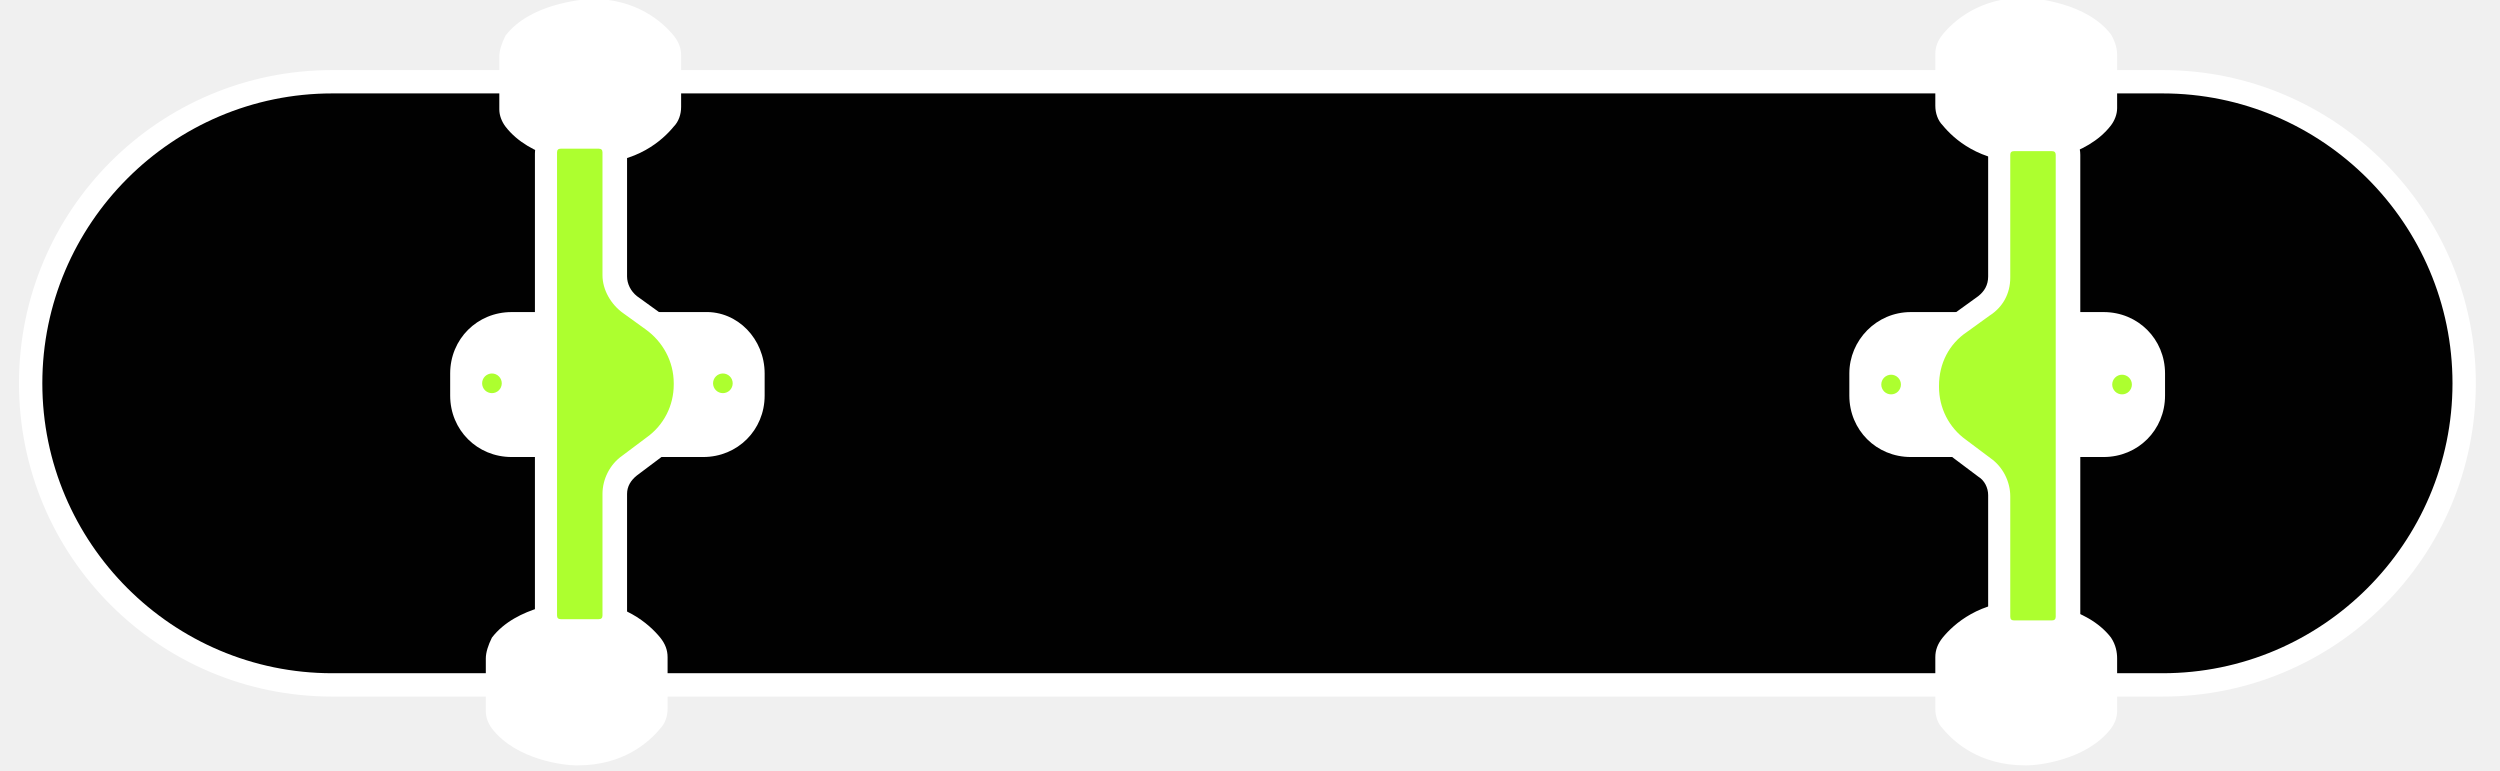
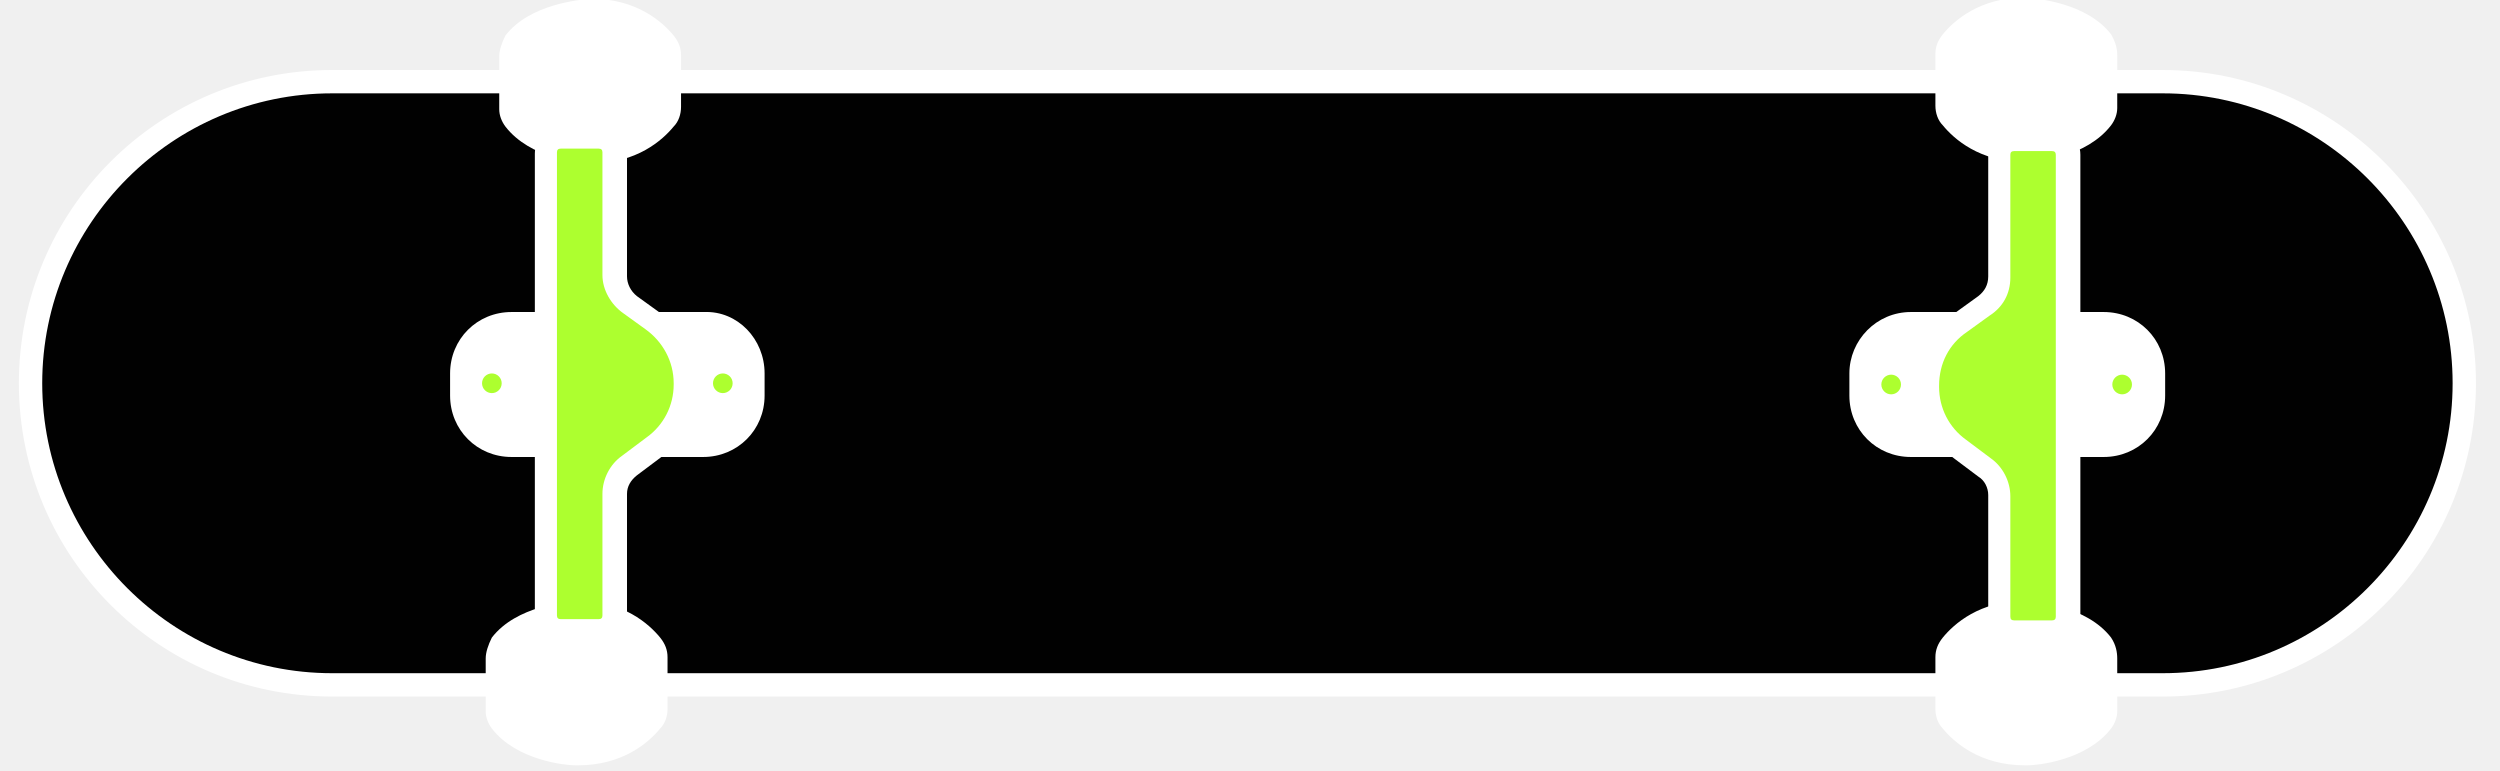
<svg xmlns="http://www.w3.org/2000/svg" width="487" zoomAndPan="magnify" viewBox="0 0 365.25 112.5" height="150" preserveAspectRatio="xMidYMid meet" version="1.0">
  <defs>
-     <clipPath id="89cfaf7eb9">
+     <clipPath id="b541e57387">
      <path d="M 70 87 L 98 87 L 98 111.996 L 70 111.996 Z M 70 87 " clip-rule="nonzero" />
    </clipPath>
-     <clipPath id="c081ba0f79">
+     <clipPath id="84b0fcf5ff">
      <path d="M 282 87 L 310 87 L 310 111.996 L 282 111.996 Z M 282 87 " clip-rule="nonzero" />
    </clipPath>
  </defs>
-   <path fill="#010101" d="M 360.105 49.363 L 360.105 62.645 C 360.105 73.23 343.414 100.152 322.594 100.152 L 41.898 100.152 C 21.262 100.152 5.289 76.461 4.391 62.645 L 4.391 49.363 C 6.184 34.824 25.391 12.031 41.898 12.031 L 322.594 12.031 C 340.004 11.312 360.82 36.441 360.105 49.363 Z M 360.105 49.363 " fill-opacity="1" fill-rule="nonzero" />
-   <path fill="#ffffff" d="M 361.719 56.004 C 361.719 81.309 341.258 101.77 315.953 101.77 L 48.539 101.77 C 23.234 101.77 2.773 81.309 2.773 56.004 C 2.773 30.695 23.234 10.238 48.539 10.238 L 315.953 10.238 C 341.258 10.238 361.719 30.875 361.719 56.004 Z M 6.184 56.004 C 6.184 79.332 25.211 98.359 48.539 98.359 L 315.953 98.359 C 339.285 98.359 358.309 79.332 358.309 56.004 C 358.309 32.672 339.285 13.648 315.953 13.648 L 48.539 13.648 C 25.211 13.648 6.184 32.672 6.184 56.004 Z M 6.184 56.004 " fill-opacity="1" fill-rule="nonzero" />
-   <path fill="#ffffff" d="M 111.715 54.566 L 111.715 57.797 C 111.715 62.824 107.766 66.77 102.742 66.77 L 74.742 66.77 C 69.719 66.77 65.77 62.824 65.77 57.797 L 65.77 54.566 C 65.77 49.543 69.719 45.594 74.742 45.594 L 102.922 45.594 C 107.766 45.414 111.715 49.543 111.715 54.566 Z M 111.715 54.566 " fill-opacity="1" fill-rule="nonzero" />
-   <path fill="#ffffff" d="M 72.949 8.262 L 72.949 15.98 C 72.949 16.879 73.309 17.773 73.848 18.492 C 77.438 23.16 84.613 23.879 86.051 23.879 C 86.23 23.879 86.23 23.879 86.41 23.879 C 93.051 23.879 96.82 20.469 98.434 18.492 C 99.152 17.773 99.512 16.699 99.512 15.621 L 99.512 8.082 C 99.512 7.008 99.152 6.109 98.434 5.211 C 96.82 3.238 93.051 -0.172 86.41 -0.172 C 86.23 -0.172 86.23 -0.172 86.051 -0.172 C 84.793 0.008 77.438 0.547 73.848 5.211 C 73.309 6.289 72.949 7.367 72.949 8.262 Z M 72.949 8.262 " fill-opacity="1" fill-rule="nonzero" />
-   <g clip-path="url(#89cfaf7eb9)">
-     <path fill="#ffffff" d="M 70.977 96.203 L 70.977 103.922 C 70.977 104.82 71.332 105.715 71.871 106.434 C 75.461 111.102 82.641 111.82 84.074 111.82 C 84.254 111.82 84.254 111.82 84.434 111.82 C 91.074 111.82 94.844 108.41 96.461 106.434 C 97.176 105.715 97.535 104.641 97.535 103.562 L 97.535 96.023 C 97.535 94.949 97.176 94.051 96.461 93.152 C 94.844 91.18 91.074 87.77 84.434 87.77 C 84.254 87.77 84.254 87.77 84.074 87.77 C 82.82 87.949 75.461 88.488 71.871 93.152 C 71.332 94.23 70.977 95.309 70.977 96.203 Z M 70.977 96.203 " fill-opacity="1" fill-rule="nonzero" />
+   <path fill="#010101" d="M 360.121 49.355 L 360.121 62.637 C 360.121 73.227 343.43 100.152 322.609 100.152 L 41.887 100.152 C 21.242 100.152 5.27 76.457 4.371 62.637 L 4.371 49.355 C 6.168 34.816 25.371 12.02 41.887 12.02 L 322.609 12.02 C 340.02 11.305 360.84 36.434 360.121 49.355 Z M 360.121 49.355 " fill-opacity="1" fill-rule="nonzero" />
+   <path fill="#ffffff" d="M 361.738 55.996 C 361.738 81.305 341.277 101.766 315.969 101.766 L 48.527 101.766 C 23.219 101.766 2.758 81.305 2.758 55.996 C 2.758 30.688 23.219 10.227 48.527 10.227 L 315.969 10.227 C 341.277 10.227 361.738 30.867 361.738 55.996 Z M 6.168 55.996 C 6.168 79.328 25.191 98.355 48.527 98.355 L 315.969 98.355 C 339.301 98.355 358.328 79.328 358.328 55.996 C 358.328 32.664 339.301 13.637 315.969 13.637 L 48.527 13.637 C 25.191 13.637 6.168 32.664 6.168 55.996 Z M 6.168 55.996 " fill-opacity="1" fill-rule="nonzero" />
+   <path fill="#ffffff" d="M 111.707 54.559 L 111.707 57.793 C 111.707 62.816 107.758 66.766 102.73 66.766 L 74.73 66.766 C 69.707 66.766 65.758 62.816 65.758 57.793 L 65.758 54.559 C 65.758 49.535 69.707 45.586 74.73 45.586 L 102.91 45.586 C 107.758 45.406 111.707 49.535 111.707 54.559 Z M 111.707 54.559 " fill-opacity="1" fill-rule="nonzero" />
+   <path fill="#ffffff" d="M 72.938 8.25 L 72.938 15.969 C 72.938 16.867 73.297 17.766 73.836 18.484 C 77.426 23.148 84.605 23.867 86.039 23.867 C 86.219 23.867 86.219 23.867 86.398 23.867 C 93.039 23.867 96.809 20.457 98.426 18.484 C 99.145 17.766 99.5 16.688 99.5 15.609 L 99.5 8.07 C 99.5 6.996 99.145 6.098 98.426 5.199 C 96.809 3.227 93.039 -0.184 86.398 -0.184 C 86.219 -0.184 86.219 -0.184 86.039 -0.184 C 84.785 -0.004 77.426 0.535 73.836 5.199 C 73.297 6.277 72.938 7.355 72.938 8.25 Z M 72.938 8.25 " fill-opacity="1" fill-rule="nonzero" />
+   <g clip-path="url(#b541e57387)">
+     <path fill="#ffffff" d="M 70.961 96.203 L 70.961 103.922 C 70.961 104.816 71.32 105.715 71.859 106.434 C 75.449 111.102 82.629 111.816 84.066 111.816 C 84.246 111.816 84.246 111.816 84.426 111.816 C 91.066 111.816 94.836 108.406 96.449 106.434 C 97.168 105.715 97.527 104.637 97.527 103.562 L 97.527 96.023 C 97.527 94.945 97.168 94.047 96.449 93.152 C 94.836 91.176 91.066 87.766 84.426 87.766 C 84.246 87.766 84.246 87.766 84.066 87.766 C 82.809 87.945 75.449 88.484 71.859 93.152 C 71.32 94.227 70.961 95.305 70.961 96.203 Z M 70.961 96.203 " fill-opacity="1" fill-rule="nonzero" />
  </g>
-   <path fill="#ffffff" d="M 309.312 8.082 L 309.312 15.801 C 309.312 16.699 308.953 17.594 308.418 18.312 C 304.828 22.98 297.648 23.699 296.211 23.699 C 296.031 23.699 296.031 23.699 295.852 23.699 C 289.211 23.699 285.445 20.289 283.828 18.312 C 283.109 17.594 282.75 16.52 282.75 15.441 L 282.75 7.902 C 282.75 6.828 283.109 5.93 283.828 5.031 C 285.445 3.059 289.211 -0.352 295.852 -0.352 C 296.031 -0.352 296.031 -0.352 296.211 -0.352 C 297.469 -0.172 304.828 0.367 308.418 5.031 C 309.133 6.289 309.312 7.188 309.312 8.082 Z M 309.312 8.082 " fill-opacity="1" fill-rule="nonzero" />
-   <g clip-path="url(#c081ba0f79)">
-     <path fill="#ffffff" d="M 309.312 96.203 L 309.312 103.922 C 309.312 104.82 308.953 105.715 308.418 106.434 C 304.828 111.102 297.648 111.82 296.211 111.82 C 296.031 111.82 296.031 111.82 295.852 111.82 C 289.211 111.82 285.445 108.41 283.828 106.434 C 283.109 105.715 282.75 104.641 282.75 103.562 L 282.75 96.023 C 282.75 94.949 283.109 94.051 283.828 93.152 C 285.445 91.18 289.211 87.77 295.852 87.77 C 296.031 87.77 296.031 87.77 296.211 87.77 C 297.469 87.949 304.828 88.488 308.418 93.152 C 309.133 94.23 309.312 95.309 309.312 96.203 Z M 309.312 96.203 " fill-opacity="1" fill-rule="nonzero" />
+   <path fill="#ffffff" d="M 309.328 8.07 L 309.328 15.789 C 309.328 16.688 308.969 17.586 308.43 18.305 C 304.84 22.969 297.66 23.688 296.223 23.688 C 296.043 23.688 296.043 23.688 295.863 23.688 C 289.223 23.688 285.453 20.277 283.84 18.305 C 283.121 17.586 282.762 16.508 282.762 15.43 L 282.762 7.895 C 282.762 6.816 283.121 5.918 283.84 5.02 C 285.453 3.047 289.223 -0.363 295.863 -0.363 C 296.043 -0.363 296.043 -0.363 296.223 -0.363 C 297.48 -0.184 304.84 0.355 308.43 5.02 C 309.148 6.277 309.328 7.176 309.328 8.07 Z M 309.328 8.07 " fill-opacity="1" fill-rule="nonzero" />
+   <g clip-path="url(#84b0fcf5ff)">
+     <path fill="#ffffff" d="M 309.328 96.203 L 309.328 103.922 C 309.328 104.816 308.969 105.715 308.43 106.434 C 304.84 111.102 297.66 111.816 296.223 111.816 C 296.043 111.816 296.043 111.816 295.863 111.816 C 289.223 111.816 285.453 108.406 283.84 106.434 C 283.121 105.715 282.762 104.637 282.762 103.562 L 282.762 96.023 C 282.762 94.945 283.121 94.047 283.84 93.152 C 285.453 91.176 289.223 87.766 295.863 87.766 C 296.043 87.766 296.043 87.766 296.223 87.766 C 297.48 87.945 304.84 88.484 308.43 93.152 C 309.148 94.227 309.328 95.305 309.328 96.203 Z M 309.328 96.203 " fill-opacity="1" fill-rule="nonzero" />
  </g>
-   <path fill="#adff2f" d="M 81.922 20.109 L 87.484 20.109 C 88.742 20.109 89.82 21.184 89.82 22.441 L 89.82 40.387 C 89.82 42.004 90.715 43.617 91.973 44.516 L 95.203 46.848 C 101.664 51.336 101.844 60.848 95.383 65.336 L 91.793 68.027 C 90.535 68.926 89.641 70.539 89.641 72.156 L 89.641 89.922 C 89.641 91.18 88.562 92.258 87.305 92.258 L 81.742 92.258 C 80.488 92.258 79.41 91.18 79.41 89.922 L 79.41 22.441 C 79.77 21.184 80.844 20.109 81.922 20.109 Z M 81.922 20.109 " fill-opacity="1" fill-rule="nonzero" />
-   <path fill="#ffffff" d="M 102.023 56.184 C 102.023 60.488 100.051 64.258 96.641 66.77 L 93.051 69.465 C 92.152 70.18 91.613 71.078 91.613 72.156 L 91.613 89.922 C 91.613 92.078 89.82 93.871 87.664 93.871 L 82.102 93.871 C 79.949 93.871 78.152 92.078 78.152 89.922 L 78.152 22.441 C 78.152 20.289 79.949 18.492 82.102 18.492 L 87.664 18.492 C 89.82 18.492 91.613 20.289 91.613 22.441 L 91.613 40.387 C 91.613 41.465 92.152 42.543 93.051 43.262 L 96.281 45.594 C 100.051 47.926 102.023 51.695 102.023 56.184 Z M 81.383 89.922 C 81.383 90.281 81.562 90.461 81.922 90.461 L 87.484 90.461 C 87.844 90.461 88.023 90.281 88.023 89.922 L 88.023 72.156 C 88.023 70 89.102 67.848 90.895 66.59 L 94.484 63.898 C 97 62.105 98.434 59.234 98.434 56.184 C 98.434 56.184 98.434 56.184 98.434 56.004 C 98.434 52.773 96.82 49.902 94.305 48.105 L 91.074 45.773 C 89.281 44.516 88.023 42.363 88.023 40.211 L 88.023 22.262 C 88.023 21.902 87.844 21.723 87.484 21.723 L 81.922 21.723 C 81.562 21.723 81.383 21.902 81.383 22.262 Z M 81.383 89.922 " fill-opacity="1" fill-rule="nonzero" />
-   <path fill="#ffffff" d="M 270.188 54.566 L 270.188 57.797 C 270.188 62.824 274.137 66.77 279.164 66.77 L 307.34 66.77 C 312.363 66.77 316.312 62.824 316.312 57.797 L 316.312 54.566 C 316.312 49.543 312.363 45.594 307.34 45.594 L 279.164 45.594 C 274.137 45.594 270.188 49.723 270.188 54.566 Z M 270.188 54.566 " fill-opacity="1" fill-rule="nonzero" />
-   <path fill="#adff2f" d="M 299.98 20.289 L 294.418 20.289 C 293.16 20.289 292.086 21.363 292.086 22.621 L 292.086 40.566 C 292.086 42.184 291.188 43.797 289.93 44.695 L 286.699 47.027 C 280.238 51.516 280.059 61.027 286.52 65.516 L 290.109 68.207 C 291.367 69.105 292.262 70.719 292.262 72.336 L 292.262 90.102 C 292.262 91.359 293.34 92.434 294.598 92.434 L 300.16 92.434 C 301.418 92.434 302.492 91.359 302.492 90.102 L 302.492 22.621 C 302.133 21.363 301.238 20.289 299.98 20.289 Z M 299.98 20.289 " fill-opacity="1" fill-rule="nonzero" />
-   <path fill="#ffffff" d="M 303.93 22.621 L 303.93 90.102 C 303.93 92.258 302.133 94.051 299.98 94.051 L 294.418 94.051 C 292.262 94.051 290.469 92.258 290.469 90.102 L 290.469 72.336 C 290.469 71.258 289.93 70.18 289.031 69.641 L 285.445 66.949 C 282.035 64.438 280.059 60.668 280.059 56.363 C 280.059 56.363 280.059 56.184 280.059 56.184 C 280.059 51.875 282.215 47.926 285.801 45.594 L 289.031 43.262 C 289.93 42.543 290.469 41.645 290.469 40.387 L 290.469 22.441 C 290.469 20.289 292.262 18.492 294.418 18.492 L 299.98 18.492 C 302.133 18.672 303.93 20.289 303.93 22.621 Z M 293.699 90.102 C 293.699 90.461 293.879 90.641 294.238 90.641 L 299.801 90.641 C 300.16 90.641 300.34 90.461 300.34 90.102 L 300.34 22.621 C 300.34 22.262 300.16 22.082 299.801 22.082 L 294.238 22.082 C 293.879 22.082 293.699 22.262 293.699 22.621 L 293.699 40.566 C 293.699 42.902 292.621 44.875 290.648 46.133 L 287.418 48.465 C 284.727 50.258 283.289 53.133 283.289 56.363 C 283.289 56.363 283.289 56.363 283.289 56.539 C 283.289 59.594 284.727 62.465 287.238 64.258 L 290.828 66.949 C 292.621 68.207 293.699 70.359 293.699 72.516 Z M 293.699 90.102 " fill-opacity="1" fill-rule="nonzero" />
-   <path fill="#adff2f" d="M 71.871 54.566 C 72.062 54.566 72.246 54.602 72.422 54.676 C 72.598 54.75 72.754 54.852 72.887 54.988 C 73.023 55.121 73.125 55.277 73.199 55.453 C 73.27 55.629 73.309 55.812 73.309 56.004 C 73.309 56.191 73.27 56.375 73.199 56.551 C 73.125 56.727 73.023 56.883 72.887 57.02 C 72.754 57.152 72.598 57.258 72.422 57.328 C 72.246 57.402 72.062 57.438 71.871 57.438 C 71.68 57.438 71.5 57.402 71.324 57.328 C 71.148 57.258 70.992 57.152 70.855 57.02 C 70.723 56.883 70.617 56.727 70.547 56.551 C 70.473 56.375 70.438 56.191 70.438 56.004 C 70.438 55.812 70.473 55.629 70.547 55.453 C 70.617 55.277 70.723 55.121 70.855 54.988 C 70.992 54.852 71.148 54.75 71.324 54.676 C 71.5 54.602 71.68 54.566 71.871 54.566 Z M 71.871 54.566 " fill-opacity="1" fill-rule="nonzero" />
-   <path fill="#adff2f" d="M 105.613 54.566 C 105.805 54.566 105.984 54.602 106.164 54.676 C 106.34 54.75 106.492 54.852 106.629 54.988 C 106.762 55.121 106.867 55.277 106.938 55.453 C 107.012 55.629 107.047 55.812 107.047 56.004 C 107.047 56.191 107.012 56.375 106.938 56.551 C 106.867 56.727 106.762 56.883 106.629 57.02 C 106.492 57.152 106.34 57.258 106.164 57.328 C 105.984 57.402 105.805 57.438 105.613 57.438 C 105.422 57.438 105.238 57.402 105.062 57.328 C 104.887 57.258 104.73 57.152 104.598 57.02 C 104.461 56.883 104.359 56.727 104.285 56.551 C 104.215 56.375 104.176 56.191 104.176 56.004 C 104.176 55.812 104.215 55.629 104.285 55.453 C 104.359 55.277 104.461 55.121 104.598 54.988 C 104.73 54.852 104.887 54.75 105.062 54.676 C 105.238 54.602 105.422 54.566 105.613 54.566 Z M 105.613 54.566 " fill-opacity="1" fill-rule="nonzero" />
-   <path fill="#adff2f" d="M 310.031 54.746 C 310.223 54.746 310.406 54.781 310.582 54.855 C 310.758 54.93 310.91 55.031 311.047 55.168 C 311.18 55.301 311.285 55.457 311.359 55.633 C 311.43 55.809 311.469 55.992 311.469 56.184 C 311.469 56.371 311.43 56.555 311.359 56.73 C 311.285 56.906 311.18 57.062 311.047 57.199 C 310.91 57.332 310.758 57.438 310.582 57.508 C 310.406 57.582 310.223 57.617 310.031 57.617 C 309.84 57.617 309.656 57.582 309.48 57.508 C 309.305 57.438 309.152 57.332 309.016 57.199 C 308.883 57.062 308.777 56.906 308.703 56.73 C 308.633 56.555 308.594 56.371 308.594 56.184 C 308.594 55.992 308.633 55.809 308.703 55.633 C 308.777 55.457 308.883 55.301 309.016 55.168 C 309.152 55.031 309.305 54.93 309.48 54.855 C 309.656 54.781 309.84 54.746 310.031 54.746 Z M 310.031 54.746 " fill-opacity="1" fill-rule="nonzero" />
-   <path fill="#adff2f" d="M 276.289 54.746 C 276.48 54.746 276.664 54.781 276.84 54.855 C 277.016 54.93 277.172 55.031 277.305 55.168 C 277.441 55.301 277.543 55.457 277.617 55.633 C 277.691 55.809 277.727 55.992 277.727 56.184 C 277.727 56.371 277.691 56.555 277.617 56.73 C 277.543 56.906 277.441 57.062 277.305 57.199 C 277.172 57.332 277.016 57.438 276.84 57.508 C 276.664 57.582 276.48 57.617 276.289 57.617 C 276.102 57.617 275.918 57.582 275.742 57.508 C 275.566 57.438 275.41 57.332 275.273 57.199 C 275.141 57.062 275.035 56.906 274.965 56.73 C 274.891 56.555 274.855 56.371 274.855 56.184 C 274.855 55.992 274.891 55.809 274.965 55.633 C 275.035 55.457 275.141 55.301 275.273 55.168 C 275.41 55.031 275.566 54.93 275.742 54.855 C 275.918 54.781 276.102 54.746 276.289 54.746 Z M 276.289 54.746 " fill-opacity="1" fill-rule="nonzero" />
+   <path fill="#adff2f" d="M 81.91 20.098 L 87.477 20.098 C 88.73 20.098 89.809 21.176 89.809 22.43 L 89.809 40.379 C 89.809 41.996 90.707 43.613 91.965 44.508 L 95.195 46.844 C 101.656 51.328 101.836 60.844 95.375 65.328 L 91.785 68.023 C 90.527 68.918 89.629 70.535 89.629 72.152 L 89.629 89.922 C 89.629 91.176 88.551 92.254 87.297 92.254 L 81.73 92.254 C 80.477 92.254 79.398 91.176 79.398 89.922 L 79.398 22.43 C 79.758 21.176 80.836 20.098 81.91 20.098 Z M 81.91 20.098 " fill-opacity="1" fill-rule="nonzero" />
+   <path fill="#ffffff" d="M 102.016 56.176 C 102.016 60.484 100.039 64.254 96.629 66.766 L 93.039 69.457 C 92.141 70.176 91.605 71.074 91.605 72.152 L 91.605 89.922 C 91.605 92.074 89.809 93.867 87.656 93.867 L 82.09 93.867 C 79.938 93.867 78.141 92.074 78.141 89.922 L 78.141 22.43 C 78.141 20.277 79.938 18.484 82.09 18.484 L 87.656 18.484 C 89.809 18.484 91.605 20.277 91.605 22.43 L 91.605 40.379 C 91.605 41.457 92.141 42.535 93.039 43.254 L 96.27 45.586 C 100.039 47.918 102.016 51.688 102.016 56.176 Z M 81.371 89.922 C 81.371 90.277 81.551 90.457 81.91 90.457 L 87.477 90.457 C 87.836 90.457 88.016 90.277 88.016 89.922 L 88.016 72.152 C 88.016 69.996 89.09 67.844 90.887 66.586 L 94.477 63.895 C 96.988 62.098 98.426 59.227 98.426 56.176 C 98.426 56.176 98.426 56.176 98.426 55.996 C 98.426 52.766 96.809 49.895 94.297 48.098 L 91.066 45.766 C 89.27 44.508 88.016 42.355 88.016 40.199 L 88.016 22.254 C 88.016 21.895 87.836 21.715 87.477 21.715 L 81.91 21.715 C 81.551 21.715 81.371 21.895 81.371 22.254 Z M 81.371 89.922 " fill-opacity="1" fill-rule="nonzero" />
+   <path fill="#ffffff" d="M 270.195 54.559 L 270.195 57.793 C 270.195 62.816 274.145 66.766 279.172 66.766 L 307.352 66.766 C 312.379 66.766 316.328 62.816 316.328 57.793 L 316.328 54.559 C 316.328 49.535 312.379 45.586 307.352 45.586 L 279.172 45.586 C 274.145 45.586 270.195 49.715 270.195 54.559 Z M 270.195 54.559 " fill-opacity="1" fill-rule="nonzero" />
+   <path fill="#adff2f" d="M 299.992 20.277 L 294.43 20.277 C 293.172 20.277 292.094 21.355 292.094 22.609 L 292.094 40.559 C 292.094 42.176 291.199 43.789 289.941 44.688 L 286.711 47.023 C 280.25 51.508 280.07 61.023 286.531 65.508 L 290.121 68.203 C 291.379 69.098 292.273 70.715 292.273 72.328 L 292.273 90.098 C 292.273 91.355 293.352 92.434 294.609 92.434 L 300.172 92.434 C 301.43 92.434 302.504 91.355 302.504 90.098 L 302.504 22.609 C 302.148 21.355 301.25 20.277 299.992 20.277 Z M 299.992 20.277 " fill-opacity="1" fill-rule="nonzero" />
+   <path fill="#ffffff" d="M 303.941 22.609 L 303.941 90.098 C 303.941 92.254 302.148 94.047 299.992 94.047 L 294.43 94.047 C 292.273 94.047 290.48 92.254 290.48 90.098 L 290.48 72.328 C 290.48 71.254 289.941 70.176 289.043 69.637 L 285.453 66.945 C 282.043 64.434 280.07 60.664 280.07 56.355 C 280.07 56.355 280.07 56.176 280.07 56.176 C 280.07 51.867 282.223 47.918 285.812 45.586 L 289.043 43.254 C 289.941 42.535 290.48 41.637 290.48 40.379 L 290.48 22.43 C 290.48 20.277 292.273 18.484 294.43 18.484 L 299.992 18.484 C 302.148 18.664 303.941 20.277 303.941 22.609 Z M 293.711 90.098 C 293.711 90.457 293.891 90.637 294.25 90.637 L 299.812 90.637 C 300.172 90.637 300.352 90.457 300.352 90.098 L 300.352 22.609 C 300.352 22.254 300.172 22.074 299.812 22.074 L 294.25 22.074 C 293.891 22.074 293.711 22.254 293.711 22.609 L 293.711 40.559 C 293.711 42.895 292.633 44.867 290.66 46.125 L 287.43 48.457 C 284.734 50.254 283.301 53.125 283.301 56.355 C 283.301 56.355 283.301 56.355 283.301 56.535 C 283.301 59.586 284.734 62.457 287.25 64.254 L 290.84 66.945 C 292.633 68.203 293.711 70.355 293.711 72.508 Z M 293.711 90.098 " fill-opacity="1" fill-rule="nonzero" />
+   <path fill="#adff2f" d="M 71.859 54.559 C 72.051 54.559 72.234 54.598 72.41 54.668 C 72.586 54.742 72.742 54.848 72.875 54.98 C 73.012 55.117 73.113 55.27 73.188 55.445 C 73.258 55.621 73.297 55.805 73.297 55.996 C 73.297 56.188 73.258 56.371 73.188 56.547 C 73.113 56.723 73.012 56.879 72.875 57.012 C 72.742 57.145 72.586 57.25 72.41 57.324 C 72.234 57.395 72.051 57.434 71.859 57.434 C 71.668 57.434 71.488 57.395 71.309 57.324 C 71.133 57.25 70.98 57.145 70.844 57.012 C 70.711 56.879 70.605 56.723 70.535 56.547 C 70.461 56.371 70.426 56.188 70.426 55.996 C 70.426 55.805 70.461 55.621 70.535 55.445 C 70.605 55.27 70.711 55.117 70.844 54.98 C 70.98 54.848 71.133 54.742 71.309 54.668 C 71.488 54.598 71.668 54.559 71.859 54.559 Z M 71.859 54.559 " fill-opacity="1" fill-rule="nonzero" />
+   <path fill="#adff2f" d="M 105.605 54.559 C 105.793 54.559 105.977 54.598 106.152 54.668 C 106.328 54.742 106.484 54.848 106.621 54.98 C 106.754 55.117 106.859 55.27 106.93 55.445 C 107.004 55.621 107.039 55.805 107.039 55.996 C 107.039 56.188 107.004 56.371 106.93 56.547 C 106.859 56.723 106.754 56.879 106.621 57.012 C 106.484 57.145 106.328 57.25 106.152 57.324 C 105.977 57.395 105.793 57.434 105.605 57.434 C 105.414 57.434 105.23 57.395 105.055 57.324 C 104.879 57.25 104.723 57.145 104.59 57.012 C 104.453 56.879 104.352 56.723 104.277 56.547 C 104.203 56.371 104.168 56.188 104.168 55.996 C 104.168 55.805 104.203 55.621 104.277 55.445 C 104.352 55.27 104.453 55.117 104.59 54.98 C 104.723 54.848 104.879 54.742 105.055 54.668 C 105.23 54.598 105.414 54.559 105.605 54.559 Z M 105.605 54.559 " fill-opacity="1" fill-rule="nonzero" />
+   <path fill="#adff2f" d="M 310.043 54.738 C 310.234 54.738 310.418 54.777 310.594 54.848 C 310.77 54.922 310.926 55.027 311.059 55.16 C 311.195 55.297 311.297 55.449 311.371 55.625 C 311.445 55.801 311.48 55.984 311.48 56.176 C 311.48 56.367 311.445 56.551 311.371 56.727 C 311.297 56.902 311.195 57.055 311.059 57.191 C 310.926 57.324 310.77 57.43 310.594 57.504 C 310.418 57.574 310.234 57.613 310.043 57.613 C 309.855 57.613 309.672 57.574 309.496 57.504 C 309.32 57.43 309.164 57.324 309.027 57.191 C 308.895 57.055 308.789 56.902 308.719 56.727 C 308.645 56.551 308.609 56.367 308.609 56.176 C 308.609 55.984 308.645 55.801 308.719 55.625 C 308.789 55.449 308.895 55.297 309.027 55.16 C 309.164 55.027 309.32 54.922 309.496 54.848 C 309.672 54.777 309.855 54.738 310.043 54.738 Z M 310.043 54.738 " fill-opacity="1" fill-rule="nonzero" />
+   <path fill="#adff2f" d="M 276.301 54.738 C 276.492 54.738 276.672 54.777 276.848 54.848 C 277.023 54.922 277.18 55.027 277.316 55.16 C 277.449 55.297 277.555 55.449 277.625 55.625 C 277.699 55.801 277.734 55.984 277.734 56.176 C 277.734 56.367 277.699 56.551 277.625 56.727 C 277.555 56.902 277.449 57.055 277.316 57.191 C 277.18 57.324 277.023 57.43 276.848 57.504 C 276.672 57.574 276.492 57.613 276.301 57.613 C 276.109 57.613 275.926 57.574 275.75 57.504 C 275.574 57.43 275.418 57.324 275.285 57.191 C 275.148 57.055 275.047 56.902 274.973 56.727 C 274.902 56.551 274.863 56.367 274.863 56.176 C 274.863 55.984 274.902 55.801 274.973 55.625 C 275.047 55.449 275.148 55.297 275.285 55.16 C 275.418 55.027 275.574 54.922 275.75 54.848 C 275.926 54.777 276.109 54.738 276.301 54.738 Z M 276.301 54.738 " fill-opacity="1" fill-rule="nonzero" />
</svg>
